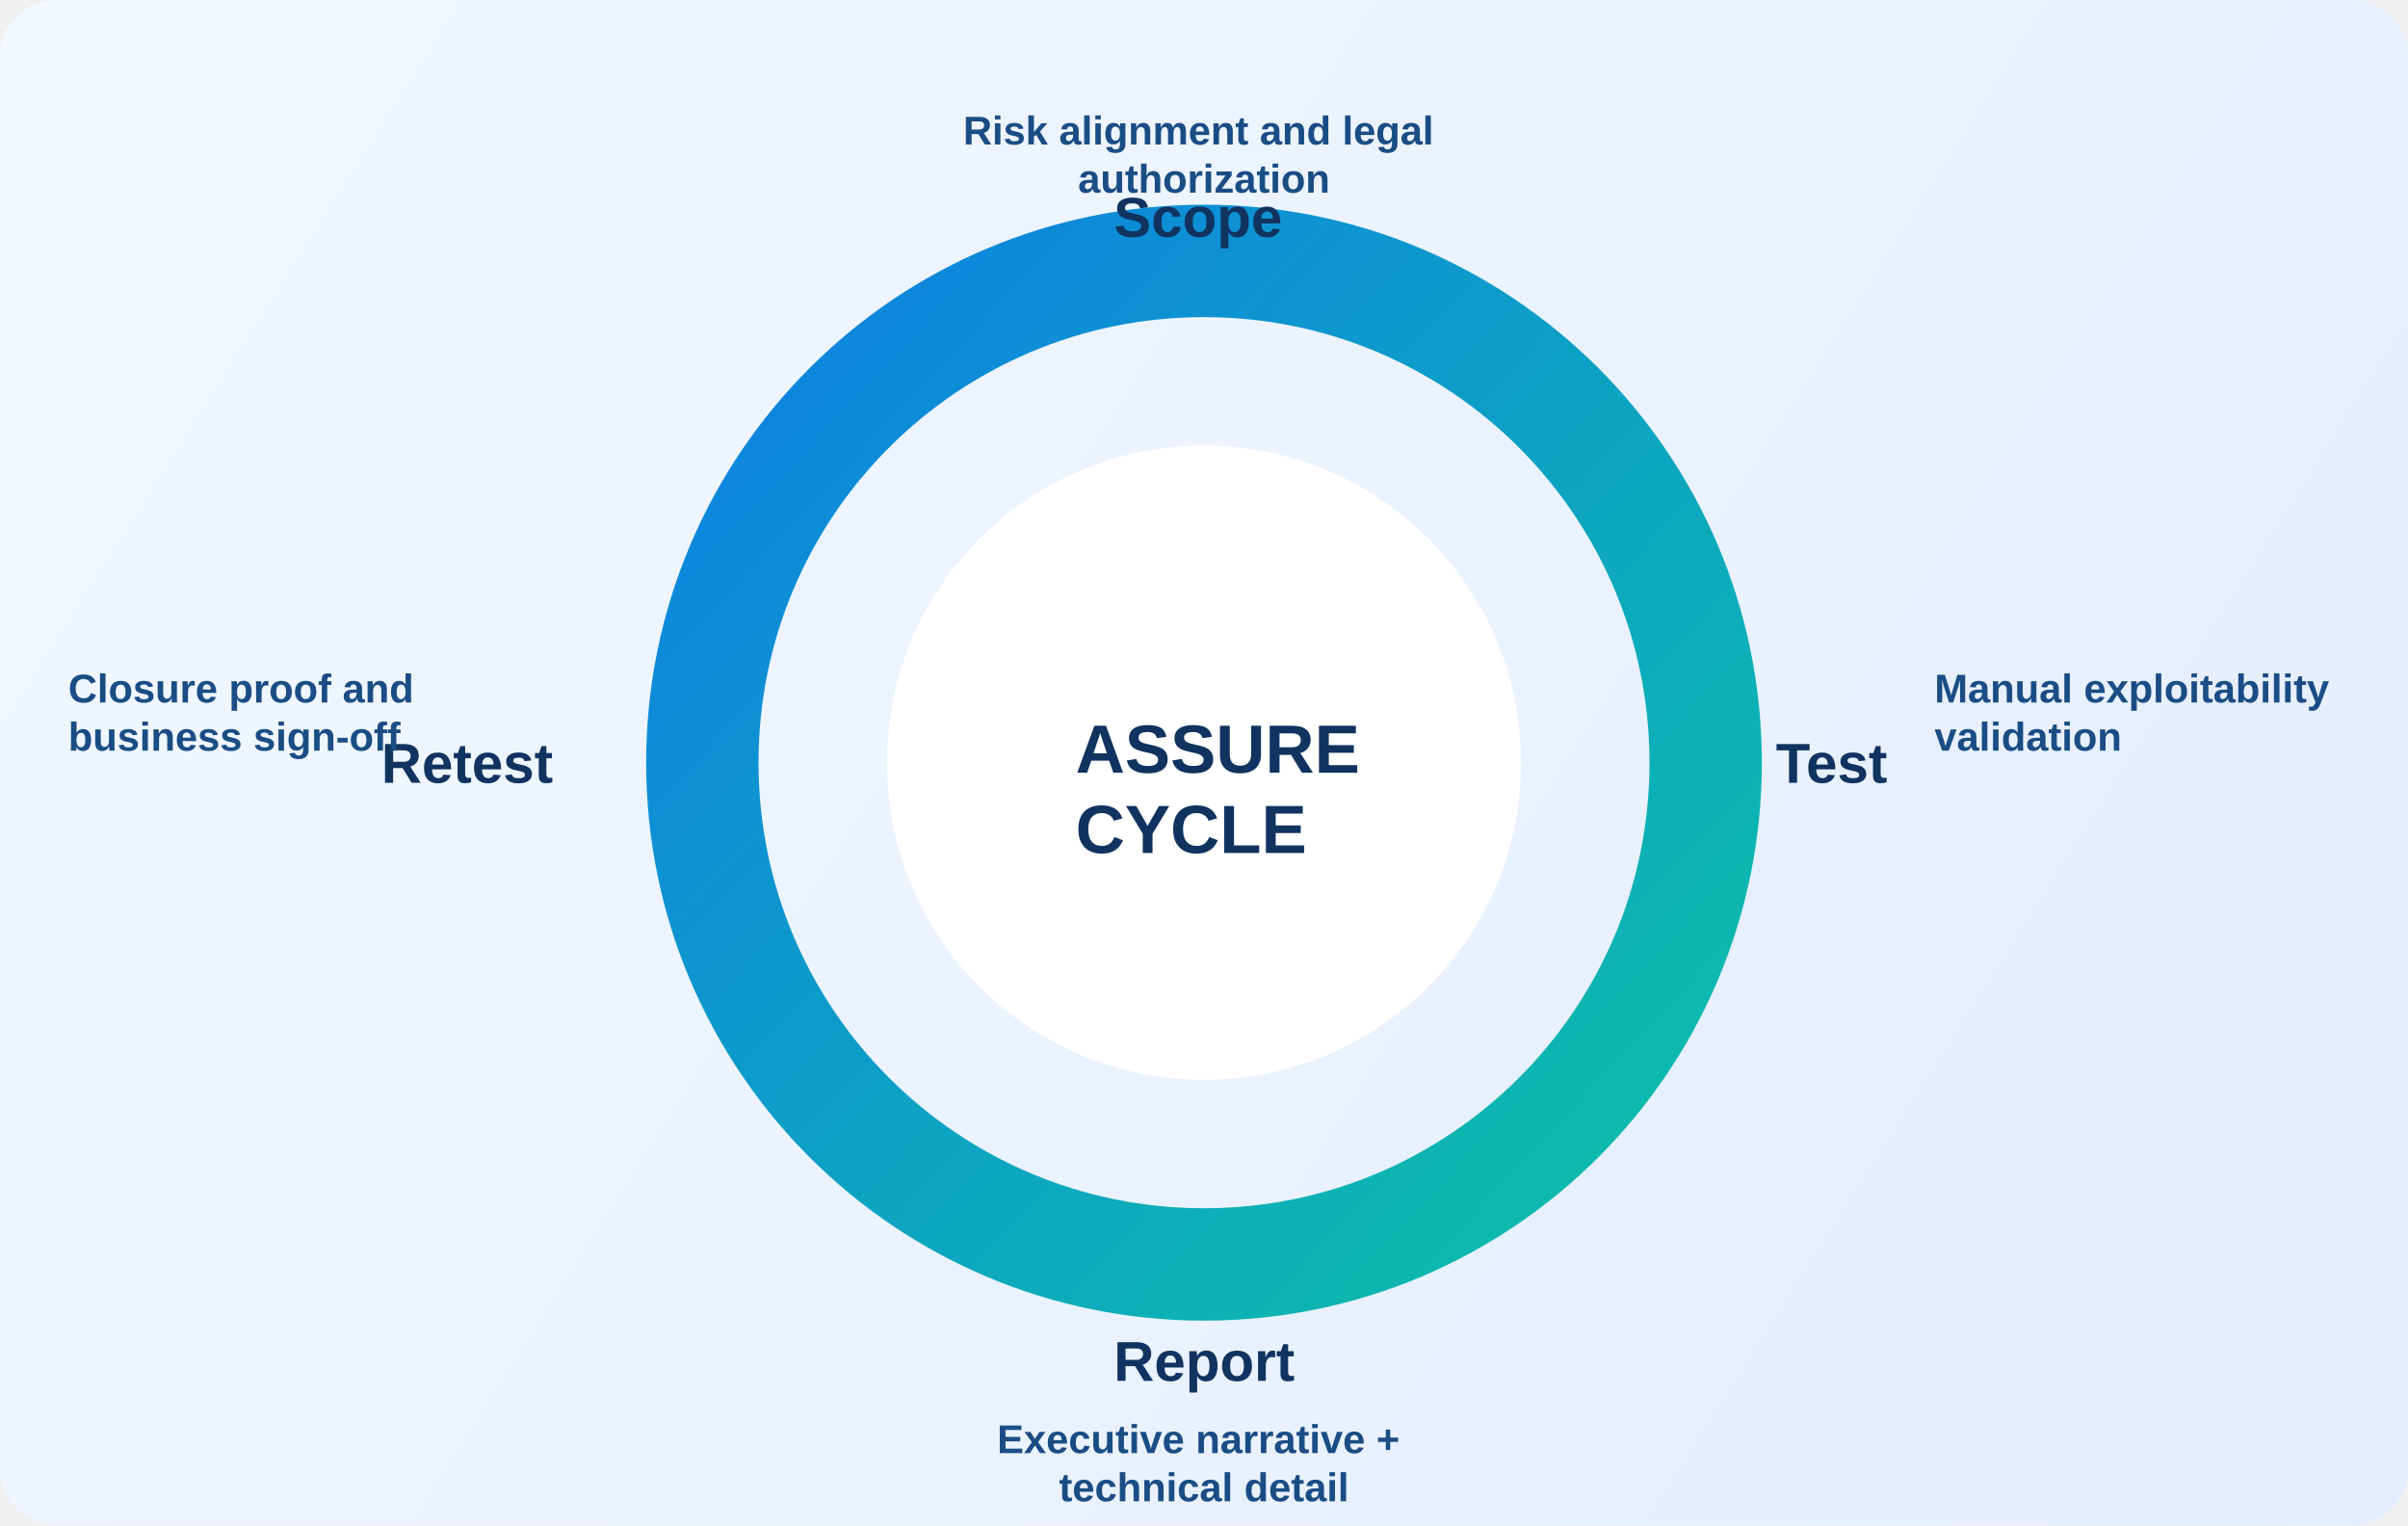
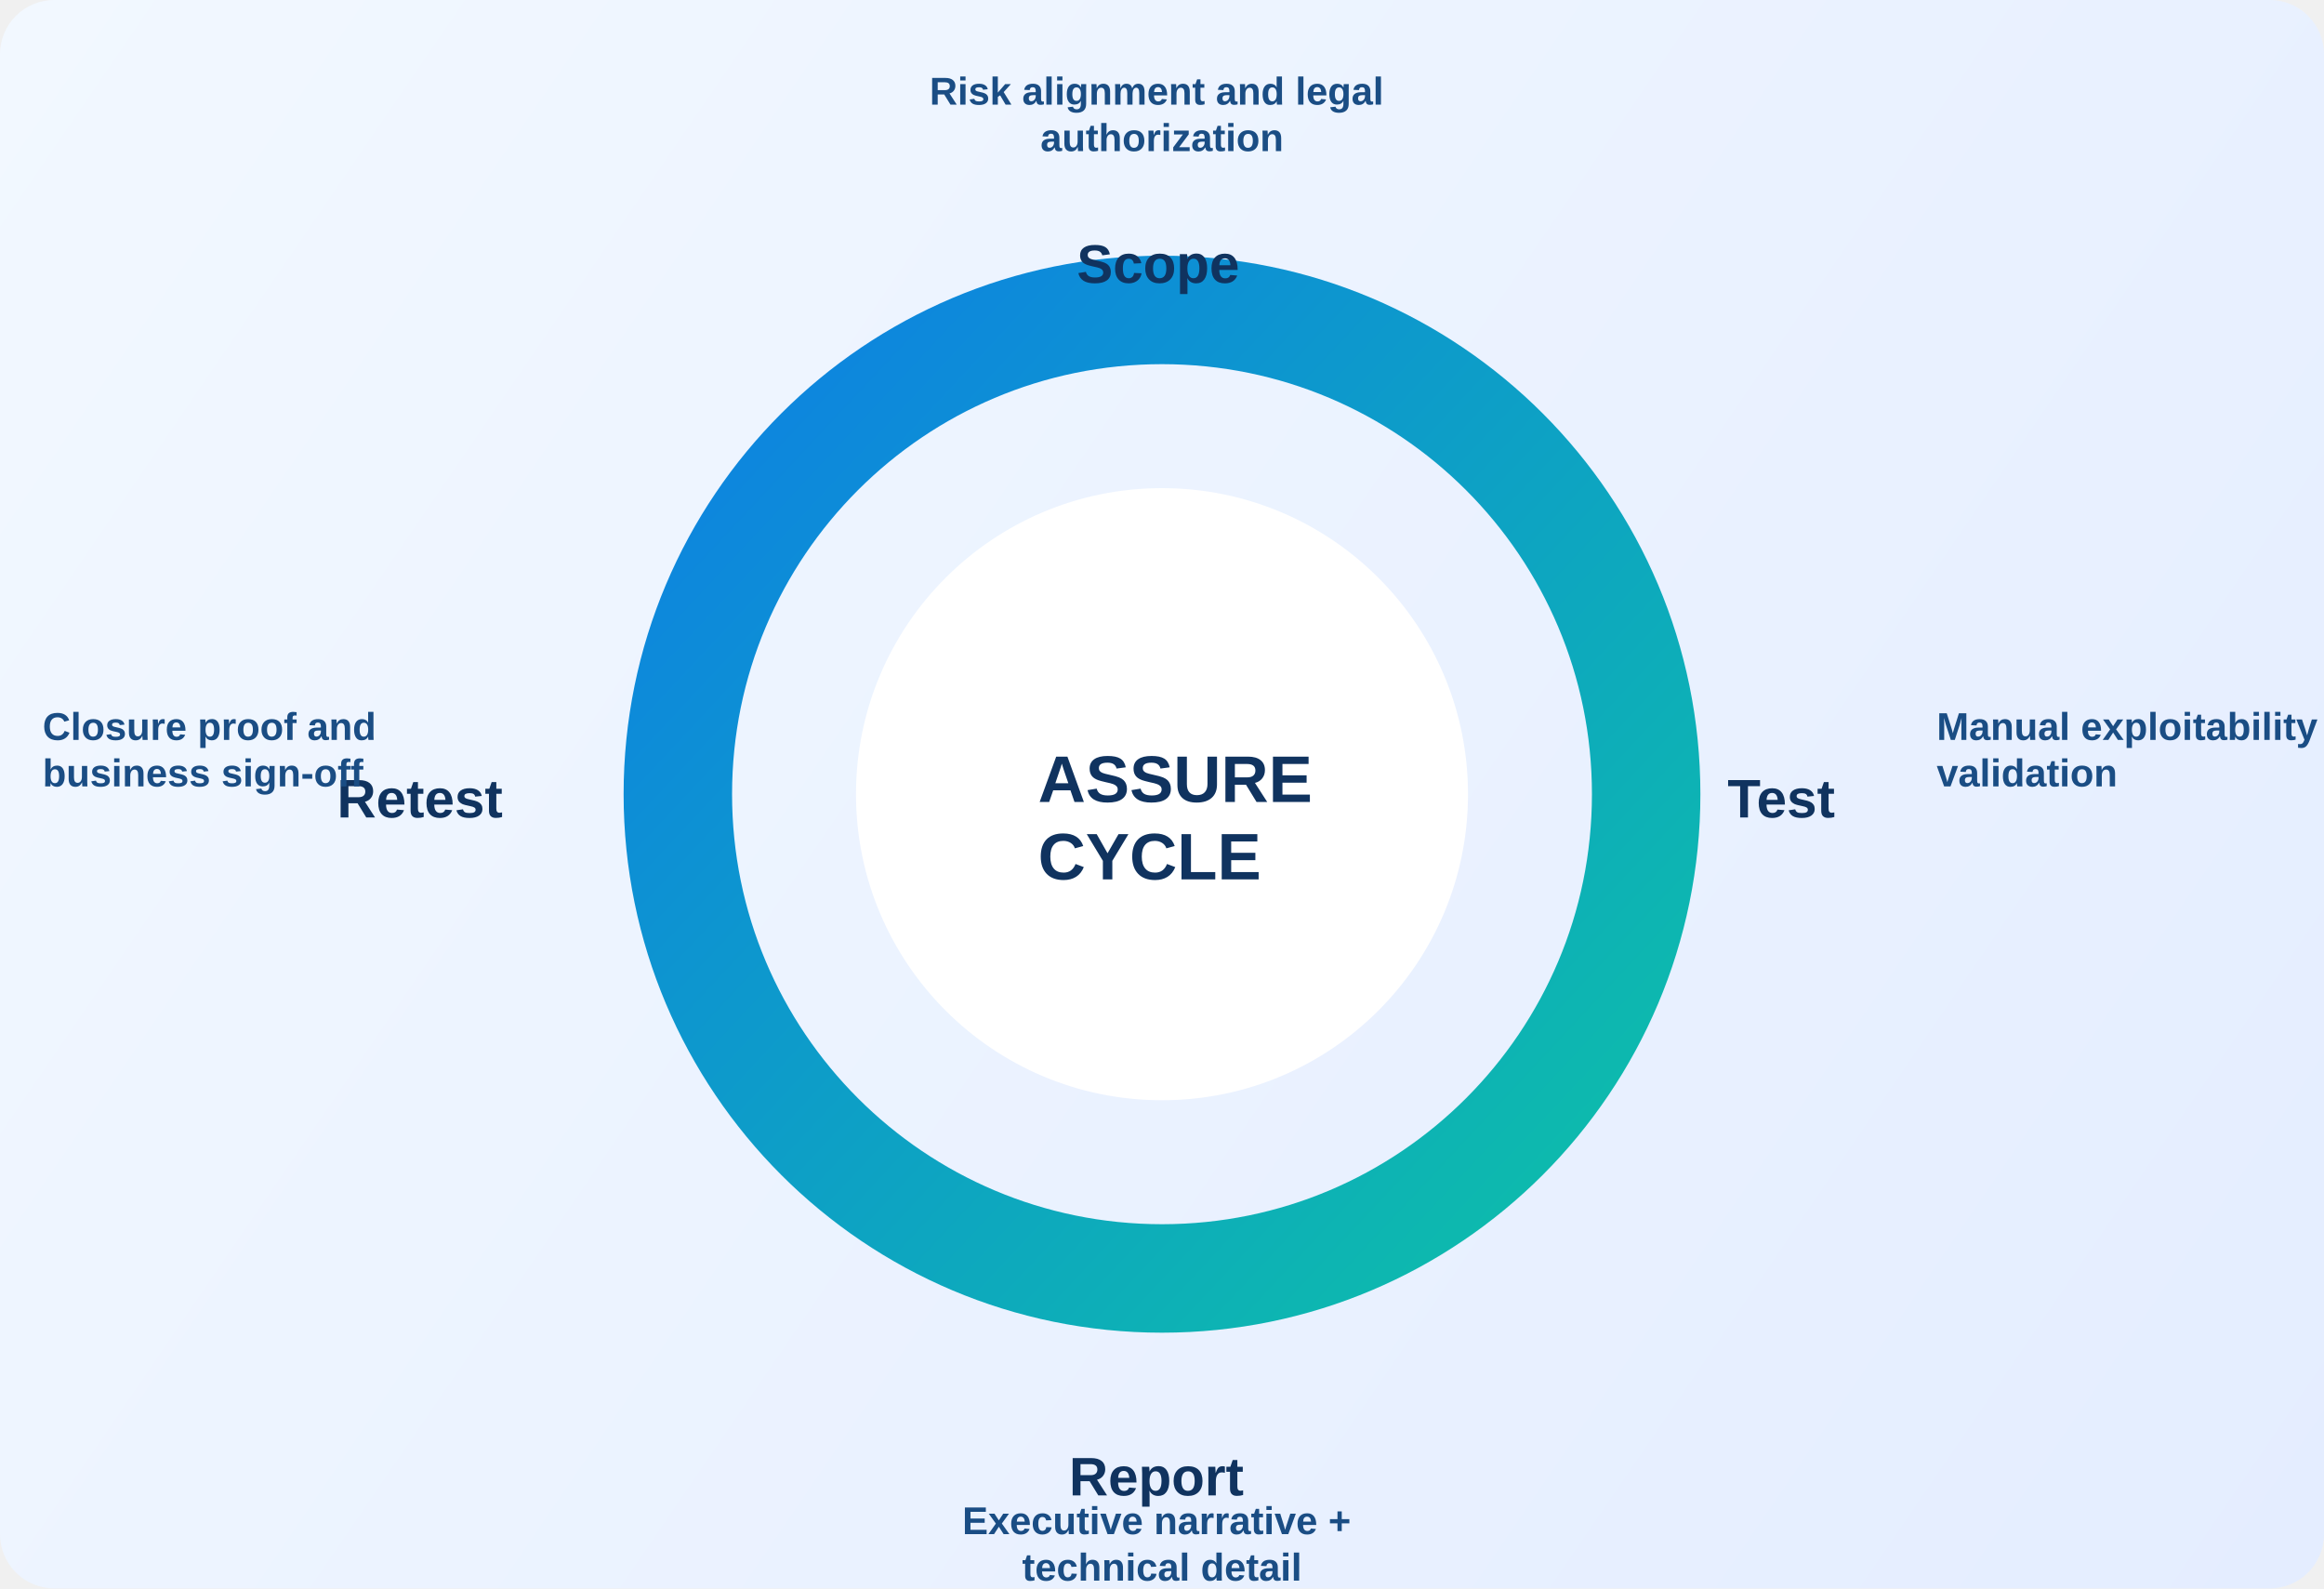
- <svg xmlns="http://www.w3.org/2000/svg" width="1200" height="760" viewBox="0 0 1200 760" fill="none" role="img" aria-labelledby="title desc">
+ <svg xmlns="http://www.w3.org/2000/svg" width="1200" height="820" viewBox="0 0 1200 820" fill="none" role="img" aria-labelledby="title desc">
  <defs>
-     <linearGradient id="bg2" x1="0" y1="0" x2="1200" y2="760" gradientUnits="userSpaceOnUse">
+     <linearGradient id="bg2" x1="0" y1="0" x2="1200" y2="820" gradientUnits="userSpaceOnUse">
      <stop stop-color="#F2F8FF" />
      <stop offset="1" stop-color="#E4EDFF" />
    </linearGradient>
-     <linearGradient id="ring" x1="300" y1="100" x2="900" y2="660" gradientUnits="userSpaceOnUse">
+     <linearGradient id="ring" x1="300" y1="140" x2="900" y2="700" gradientUnits="userSpaceOnUse">
      <stop stop-color="#0D7BE8" />
      <stop offset="1" stop-color="#0DC6A2" />
    </linearGradient>
  </defs>
-   <rect width="1200" height="760" rx="28" fill="url(#bg2)" />
-   <circle cx="600" cy="380" r="250" stroke="url(#ring)" stroke-width="56" />
-   <circle cx="600" cy="380" r="158" fill="#FFFFFF" />
+   <rect width="1200" height="820" rx="28" fill="url(#bg2)" />
+   <circle cx="600" cy="410" r="250" stroke="url(#ring)" stroke-width="56" />
+   <circle cx="600" cy="410" r="158" fill="#FFFFFF" />
  <g fill="#10335F" font-family="Arial, sans-serif">
-     <text x="536" y="385" font-size="34" font-weight="700">ASSURE</text>
-     <text x="536" y="425" font-size="34" font-weight="700">CYCLE</text>
+     <text x="536" y="414" font-size="34" font-weight="700">ASSURE</text>
+     <text x="536" y="454" font-size="34" font-weight="700">CYCLE</text>
  </g>
  <g font-family="Arial, sans-serif" fill="#10335F" font-size="28" font-weight="700">
-     <text x="555" y="118">Scope</text>
-     <text x="885" y="390">Test</text>
-     <text x="555" y="688">Report</text>
-     <text x="190" y="390">Retest</text>
+     <text x="556" y="146">Scope</text>
+     <text x="892" y="422">Test</text>
+     <text x="552" y="772">Report</text>
+     <text x="174" y="422">Retest</text>
  </g>
  <g fill="#1A4D84" font-family="Arial, sans-serif" font-size="20" font-weight="600">
-     <text x="600" y="72" text-anchor="middle">
+     <text x="600" y="54" text-anchor="middle">
      <tspan x="600" dy="0">Risk alignment and legal</tspan>
      <tspan x="600" dy="24">authorization</tspan>
    </text>
-     <text x="964" y="350" text-anchor="start">
-       <tspan x="964" dy="0">Manual exploitability</tspan>
-       <tspan x="964" dy="24">validation</tspan>
+     <text x="1000" y="382" text-anchor="start">
+       <tspan x="1000" dy="0">Manual exploitability</tspan>
+       <tspan x="1000" dy="24">validation</tspan>
    </text>
-     <text x="600" y="724" text-anchor="middle">
+     <text x="600" y="792" text-anchor="middle">
      <tspan x="600" dy="0">Executive narrative +</tspan>
      <tspan x="600" dy="24">technical detail</tspan>
    </text>
-     <text x="34" y="350" text-anchor="start">
-       <tspan x="34" dy="0">Closure proof and</tspan>
-       <tspan x="34" dy="24">business sign-off</tspan>
+     <text x="22" y="382" text-anchor="start">
+       <tspan x="22" dy="0">Closure proof and</tspan>
+       <tspan x="22" dy="24">business sign-off</tspan>
    </text>
  </g>
</svg>
